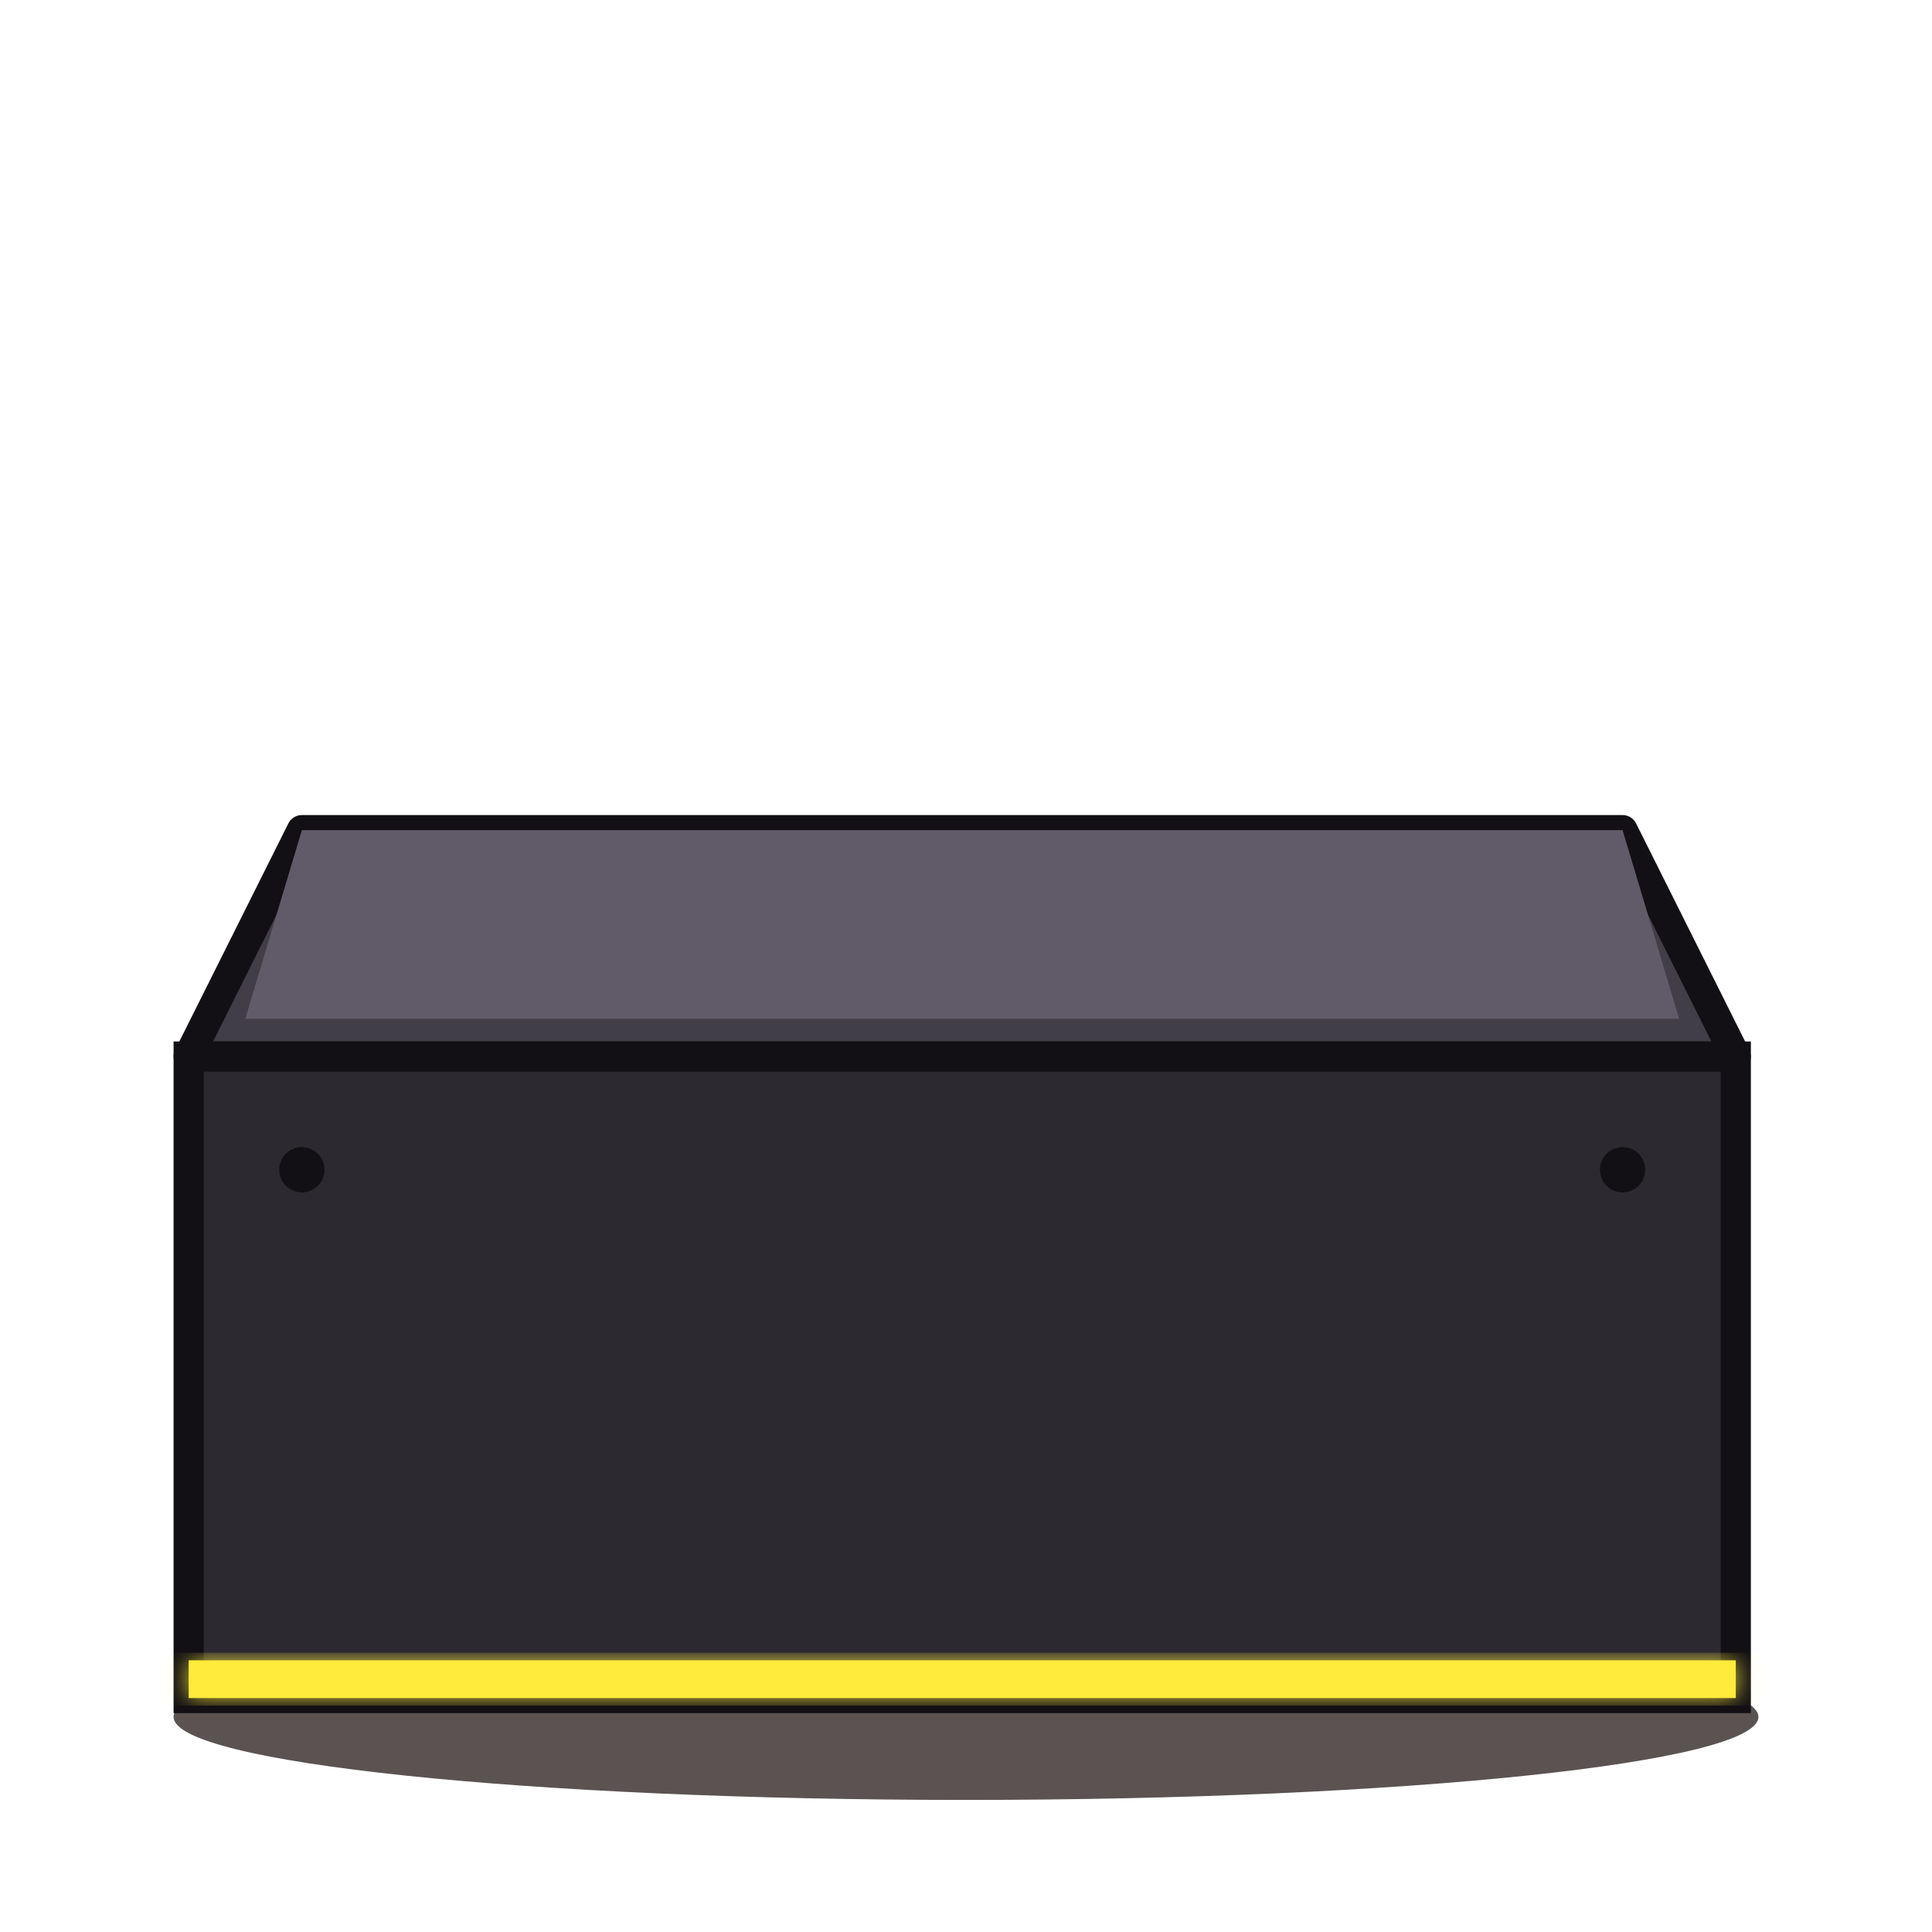
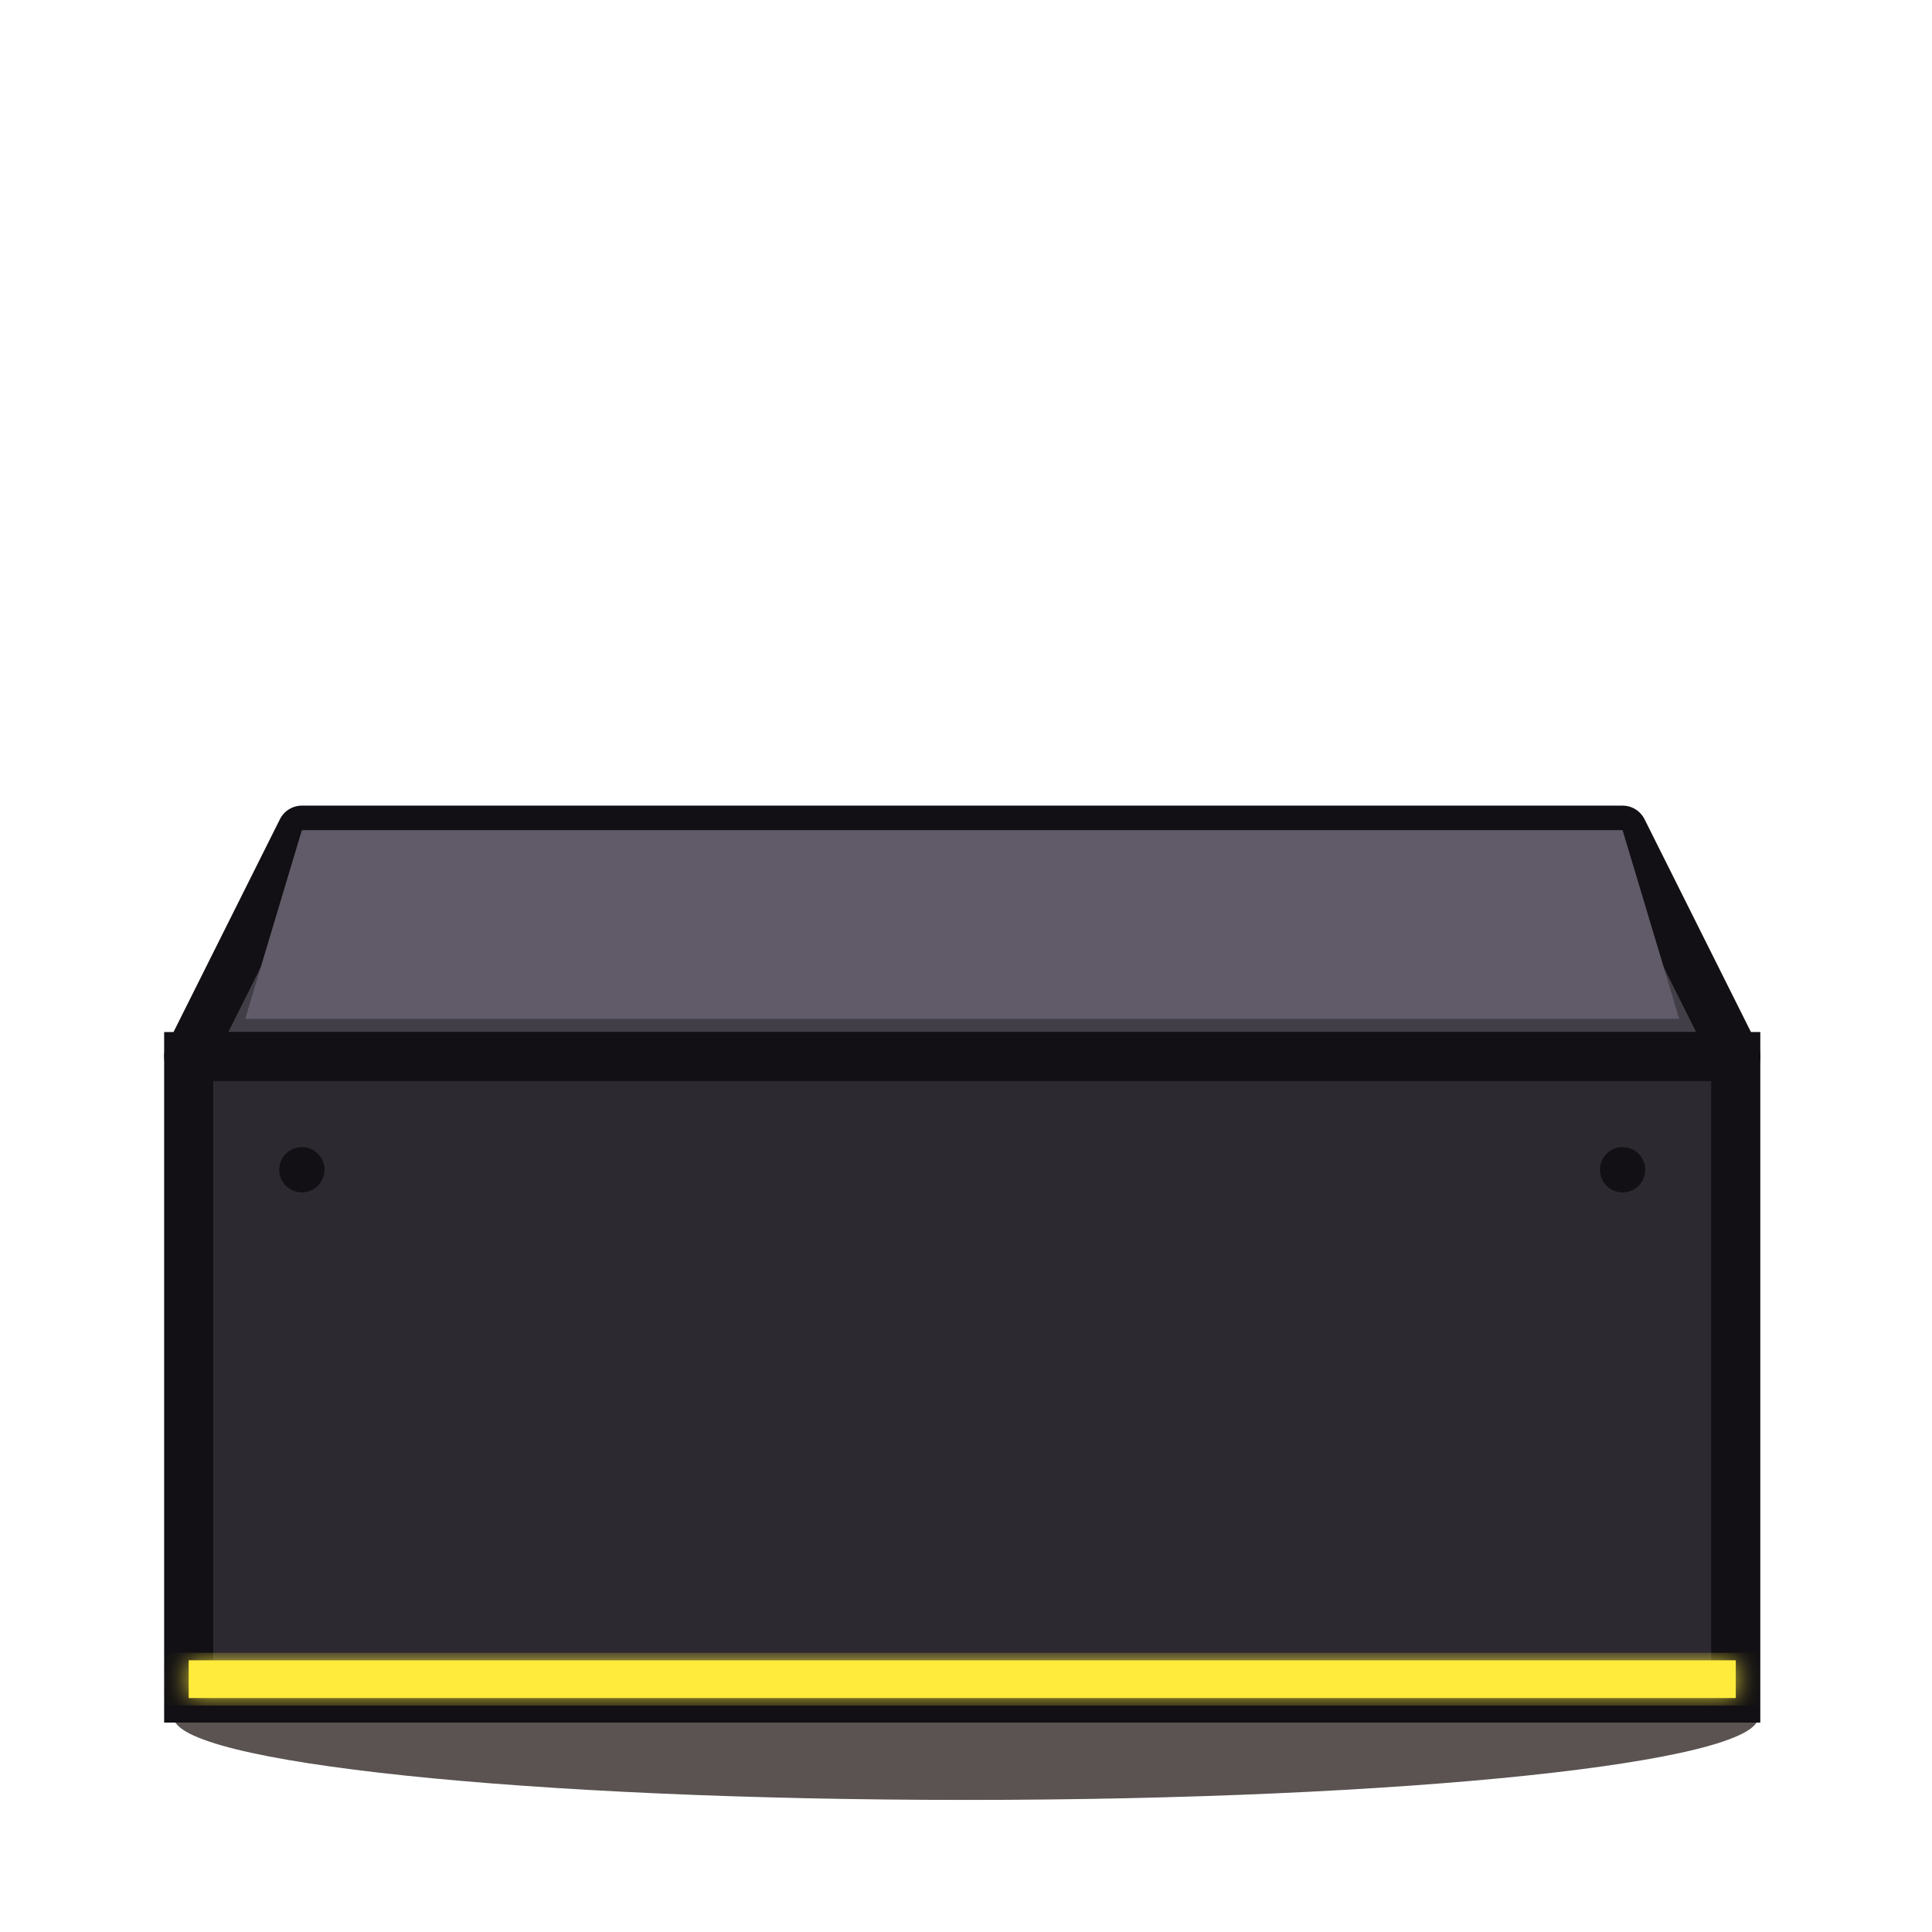
<svg xmlns="http://www.w3.org/2000/svg" viewBox="0 0 512 512" width="100%" height="100%">
  <defs>
-     <filter id="shadow" x="-10%" y="-10%" width="120%" height="120%">
-       <feDropShadow dx="0" dy="6" stdDeviation="4" flood-color="#120c1f" flood-opacity="0.5" />
-     </filter>
    <filter id="lava-glow" x="-20%" y="-20%" width="140%" height="140%">
      <feDropShadow dx="0" dy="0" stdDeviation="8" flood-color="#ff4500" flood-opacity="0.8" />
      <feDropShadow dx="0" dy="0" stdDeviation="3" flood-color="#ffeb3b" flood-opacity="0.9" />
    </filter>
  </defs>
  <g id="terrain-prop">
    <ellipse cx="256" cy="455" rx="210" ry="22" fill="#140a08" opacity="0.7" />
-     <polygon points="50,280 80,220 430,220 460,280" fill="#423e47" stroke="#121014" stroke-width="8" stroke-linejoin="round" />
+     <polygon points="50,280 80,220 430,220 460,280" fill="#423e47" stroke="#121014" stroke-width="13" stroke-linejoin="round" />
    <polygon points="80,220 430,220 445,270 65,270" fill="#615b69" />
-     <rect x="50" y="280" width="410" height="170" fill="#2d2930" stroke="#121014" stroke-width="8" />
+     <rect x="50" y="280" width="410" height="170" fill="#2d2930" stroke="#121014" stroke-width="13" />
    <circle cx="80" cy="310" r="6" fill="#121014" />
    <circle cx="430" cy="310" r="6" fill="#121014" />
    <g filter="url(#lava-glow)">
      <rect x="50" y="440" width="410" height="10" fill="#ffeb3b" />
    </g>
  </g>
</svg>
